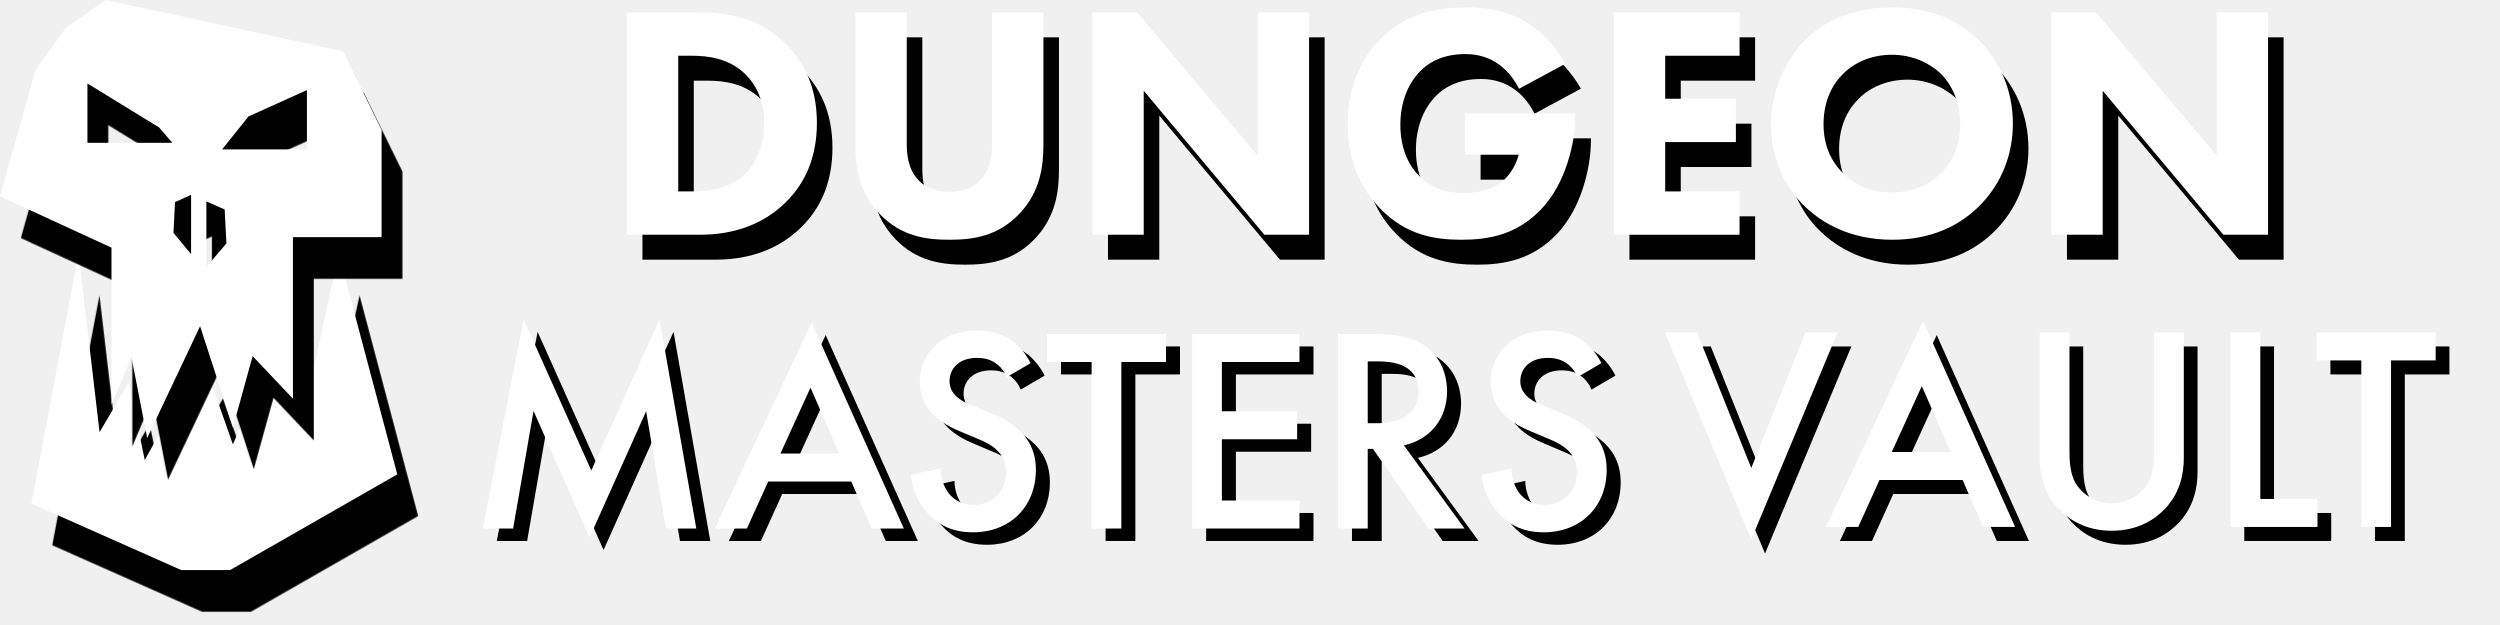
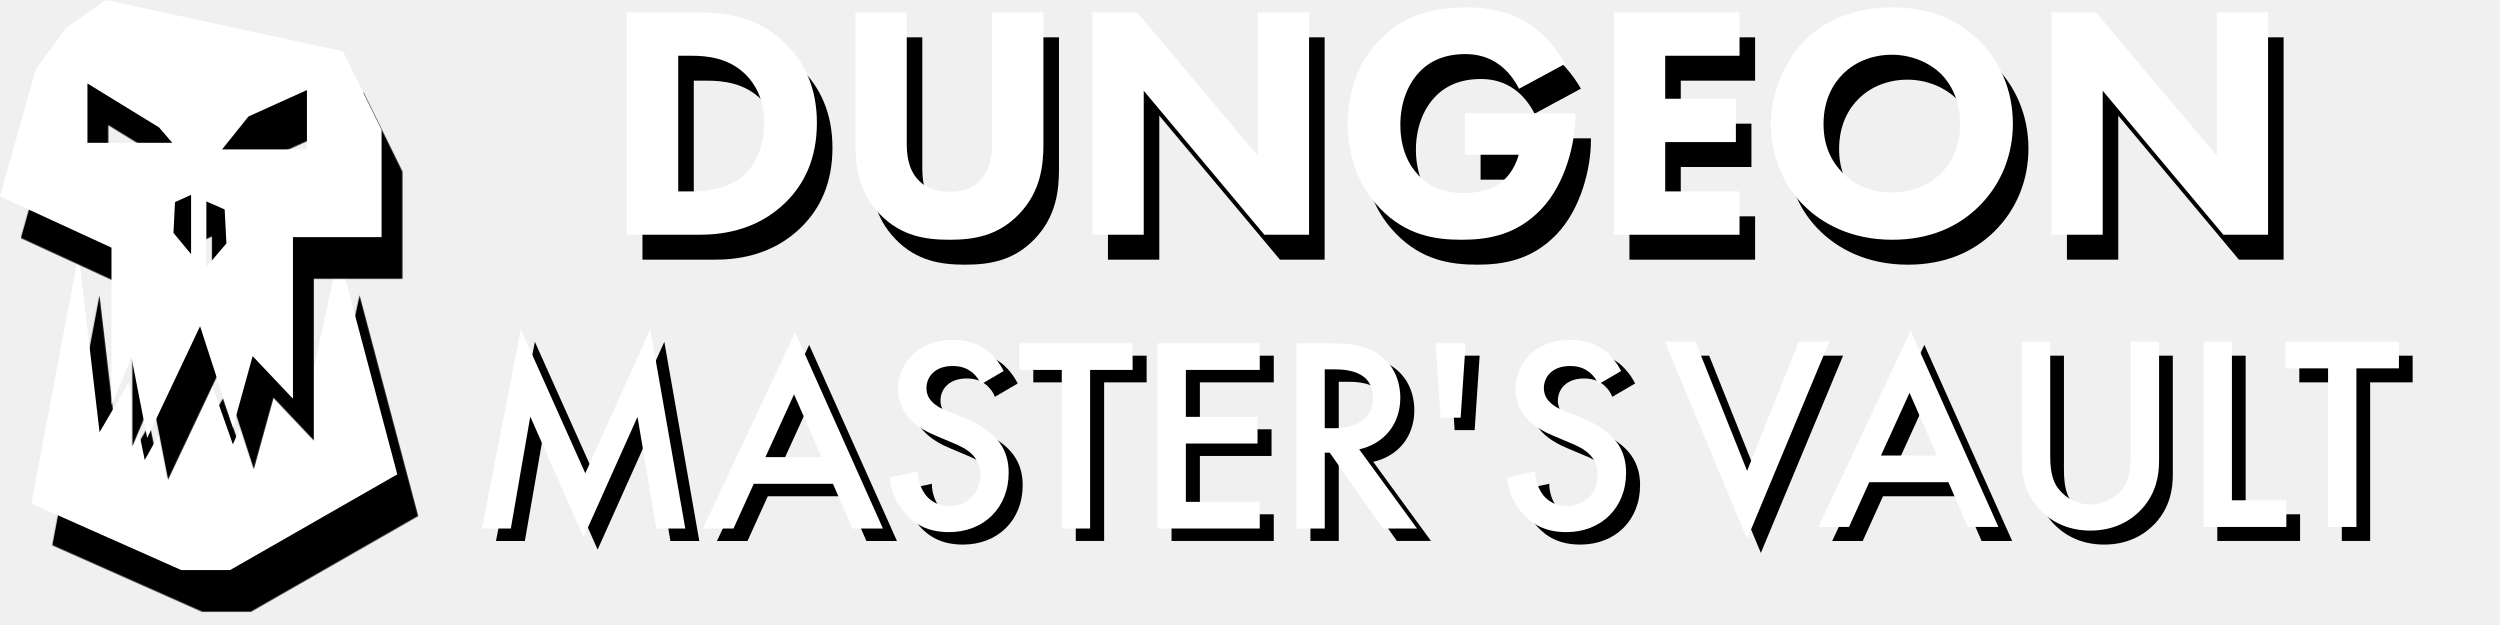
<svg xmlns="http://www.w3.org/2000/svg" xmlns:xlink="http://www.w3.org/1999/xlink" width="120px" height="30px" viewBox="0 0 120 30" version="1.1" id="svg5289">
  <defs id="defs5243">
    <path d="M27.37,14.023 C27.37,19.255 27.73,23.604 30.322,23.604 C32.914,23.604 33.275,19.255 33.275,14.023 C33.275,8.791 32.914,4.442 30.322,4.442 C27.73,4.442 27.37,8.791 27.37,14.023 M36.753,14.023 C36.753,18.47 36.687,26.678 30.322,26.678 C23.957,26.678 23.892,18.47 23.892,14.023 C23.892,9.575 23.957,1.368 30.322,1.368 C36.687,1.368 36.753,9.575 36.753,14.023" id="path-1" />
    <filter x="-50%" y="-50%" width="200%" height="200%" filterUnits="objectBoundingBox" id="filter-2">
      <feOffset dx="1" dy="2" in="SourceAlpha" result="shadowOffsetOuter1" id="feOffset5196" />
      <feColorMatrix values="0 0 0 0 0   0 0 0 0 0   0 0 0 0 0  0 0 0 1 0" type="matrix" in="shadowOffsetOuter1" id="feColorMatrix5198" />
    </filter>
    <path d="M50.007,8.725 C50.007,6.371 49.712,4.409 47.219,4.475 L46.694,4.475 L46.694,12.617 C49.154,12.78 50.007,11.211 50.007,8.725 L50.007,8.725 Z M43.413,1.694 L47.35,1.694 C49.745,1.694 53.485,1.826 53.485,8.006 C53.485,10.328 52.796,13.859 50.073,14.35 L54.633,26.351 L51.221,26.351 L46.76,14.284 L46.694,14.284 L46.694,26.351 L43.413,26.351 L43.413,1.694 Z" id="path-3" />
    <filter x="-50%" y="-50%" width="200%" height="200%" filterUnits="objectBoundingBox" id="filter-4">
      <feOffset dx="1" dy="2" in="SourceAlpha" result="shadowOffsetOuter1" id="feOffset5202" />
      <feColorMatrix values="0 0 0 0 0   0 0 0 0 0   0 0 0 0 0  0 0 0 1 0" type="matrix" in="shadowOffsetOuter1" id="feColorMatrix5204" />
    </filter>
    <path d="M69.923,5.063 C69.267,4.736 68.578,4.442 67.823,4.442 C63.23,4.442 63.197,11.112 63.197,14.186 C63.197,17.456 63.46,23.604 67.955,23.604 C68.676,23.604 69.299,23.441 69.923,23.113 L69.923,25.991 C69.103,26.514 68.249,26.678 67.298,26.678 C60.606,26.678 59.72,19.582 59.72,14.415 C59.72,9.477 60.343,1.368 67.069,1.368 C68.184,1.368 68.971,1.531 69.923,2.087 L69.923,5.063 Z" id="path-5" />
    <filter x="-50%" y="-50%" width="200%" height="200%" filterUnits="objectBoundingBox" id="filter-6">
      <feOffset dx="1" dy="2" in="SourceAlpha" result="shadowOffsetOuter1" id="feOffset5208" />
      <feColorMatrix values="0 0 0 0 0   0 0 0 0 0   0 0 0 0 0  0 0 0 1 0" type="matrix" in="shadowOffsetOuter1" id="feColorMatrix5210" />
    </filter>
    <path d="M2.429,11.107 L3.326,11.107 C6.583,11.107 6.982,9.915 7.082,6.701 C7.082,3.256 6.151,2.329 2.894,2.329 L2.429,2.329 L2.429,11.107 Z M0.102,25.187 L0.102,0.208 L2.694,0.208 C6.284,0.208 9.475,0.539 9.475,6.701 C9.475,11.538 7.78,13.228 3.027,13.228 L2.429,13.228 L2.429,25.187 L0.102,25.187 Z" id="path-7" />
    <filter x="-50%" y="-50%" width="200%" height="200%" filterUnits="objectBoundingBox" id="filter-8">
      <feOffset dx="1" dy="2" in="SourceAlpha" result="shadowOffsetOuter1" id="feOffset5214" />
      <feColorMatrix values="0 0 0 0 0   0 0 0 0 0   0 0 0 0 0  0 0 0 1 0" type="matrix" in="shadowOffsetOuter1" id="feColorMatrix5216" />
    </filter>
    <path d="M25.73,17.269 C25.73,21.874 25.364,25.518 20.478,25.518 C15.459,25.518 15.227,21.741 15.227,17.269 L15.227,0.208 L17.553,0.208 L17.553,17.137 C17.553,21.278 17.786,23.265 20.478,23.265 C23.137,23.265 23.403,21.278 23.403,17.137 L23.403,0.208 L25.73,0.208 L25.73,17.269 Z" id="path-9" />
    <filter x="-50%" y="-50%" width="200%" height="200%" filterUnits="objectBoundingBox" id="filter-10">
      <feOffset dx="1" dy="2" in="SourceAlpha" result="shadowOffsetOuter1" id="feOffset5220" />
      <feColorMatrix values="0 0 0 0 0   0 0 0 0 0   0 0 0 0 0  0 0 0 1 0" type="matrix" in="shadowOffsetOuter1" id="feColorMatrix5222" />
    </filter>
    <path d="M35.27,13.228 L35.27,23.199 L35.902,23.199 C39.391,23.199 40.422,22.073 40.422,18.495 C40.422,14.288 38.926,13.228 35.968,13.228 L35.27,13.228 Z M35.27,2.196 L35.27,11.24 L35.902,11.24 C37.795,11.24 39.823,11.571 39.823,6.569 C39.823,2.626 38.892,2.196 35.902,2.196 L35.27,2.196 Z M36.2,0.208 C39.491,0.208 42.217,0.606 42.217,6.403 C42.217,8.855 41.784,10.942 39.292,12.267 C42.283,13.228 42.815,15.546 42.815,18.329 C42.815,23.531 41.02,25.187 35.968,25.187 L32.943,25.187 L32.943,0.208 L36.2,0.208 Z" id="path-11" />
    <filter x="-50%" y="-50%" width="200%" height="200%" filterUnits="objectBoundingBox" id="filter-12">
      <feOffset dx="1" dy="2" in="SourceAlpha" result="shadowOffsetOuter1" id="feOffset5226" />
      <feColorMatrix values="0 0 0 0 0   0 0 0 0 0   0 0 0 0 0  0 0 0 1 0" type="matrix" in="shadowOffsetOuter1" id="feColorMatrix5228" />
    </filter>
    <polygon id="path-13" points="3.773 12.179 1.509 24.171 8.7 27.363 11.044 27.363 19.07 22.769 16.258 12.179 14.565 19.949 12.528 18.237 11.179 21.33 9.698 17.127 6.948 22.081 6.181 18.358 4.779 20.745" />
    <filter x="-50%" y="-50%" width="200%" height="200%" filterUnits="objectBoundingBox" id="filter-14">
      <feOffset dx="1" dy="2" in="SourceAlpha" result="shadowOffsetOuter1" id="feOffset5232" />
      <feColorMatrix values="0 0 0 0 0   0 0 0 0 0   0 0 0 0 0  0 0 0 1 0" type="matrix" in="shadowOffsetOuter1" id="feColorMatrix5234" />
    </filter>
    <path d="M14.733,7.171 L10.66,7.171 L11.929,5.589 L14.733,4.323 L14.733,7.171 Z M9.906,12.812 L9.906,9.668 L10.784,10.054 L10.868,11.684 L9.906,12.812 Z M9.172,12.199 L8.326,11.178 L8.4,9.701 L9.172,9.352 L9.172,12.199 Z M4.197,6.854 L4.197,4.007 L7.635,6.116 L8.27,6.854 L4.197,6.854 Z M16.463,2.465 L5.076,0 L3.172,1.331 L1.715,3.335 L5.36536537e-05,9.425 L5.351,11.887 L5.351,19.429 L6.311,17.152 L7.065,21.024 L9.604,15.659 L11.181,20.517 L12.127,17.094 L14.062,19.139 L14.062,11.382 L18.316,11.382 L18.316,6.235 L16.463,2.465 Z" id="path-15" />
    <filter x="-50%" y="-50%" width="200%" height="200%" filterUnits="objectBoundingBox" id="filter-16">
      <feOffset dx="1" dy="2" in="SourceAlpha" result="shadowOffsetOuter1" id="feOffset5238" />
      <feColorMatrix values="0 0 0 0 0   0 0 0 0 0   0 0 0 0 0  0 0 0 1 0" type="matrix" in="shadowOffsetOuter1" id="feColorMatrix5240" />
    </filter>
  </defs>
  <g id="layer10" style="display:none">
    <rect style="display:inline;fill:#666666;fill-opacity:0.882;stroke-width:0.886" id="rect5486" width="120.258" height="30.326" x="1.335858e-08" y="-0.027" />
  </g>
  <g id="layer8" style="display:none">
    <g id="g5417">
      <g id="Fill-1" style="fill:none;fill-rule:evenodd;stroke:none;stroke-width:1">
        <use xlink:href="#path-1" id="use5245" style="fill:#000000;fill-opacity:1;filter:url(#filter-2)" x="0" y="0" width="100%" height="100%" />
        <use xlink:href="#path-1" id="use5247" style="fill:#ffffff;fill-rule:evenodd" x="0" y="0" width="100%" height="100%" />
      </g>
      <g id="Fill-3" style="fill:none;fill-rule:evenodd;stroke:none;stroke-width:1">
        <use xlink:href="#path-3" id="use5250" style="fill:#000000;fill-opacity:1;filter:url(#filter-4)" x="0" y="0" width="100%" height="100%" />
        <use xlink:href="#path-3" id="use5252" style="fill:#ffffff;fill-rule:evenodd" x="0" y="0" width="100%" height="100%" />
      </g>
      <g id="Fill-5" style="fill:none;fill-rule:evenodd;stroke:none;stroke-width:1">
        <use xlink:href="#path-5" id="use5255" style="fill:#000000;fill-opacity:1;filter:url(#filter-6)" x="0" y="0" width="100%" height="100%" />
        <use xlink:href="#path-5" id="use5257" style="fill:#ffffff;fill-rule:evenodd" x="0" y="0" width="100%" height="100%" />
      </g>
      <g transform="translate(76.18819,1.159128)" id="Fill-7" style="fill:none;fill-rule:evenodd;stroke:none;stroke-width:1">
        <use height="100%" width="100%" y="0" x="0" style="fill:#000000;fill-opacity:1;filter:url(#filter-8)" id="use5260" xlink:href="#path-7" />
        <use height="100%" width="100%" y="0" x="0" style="fill:#ffffff;fill-rule:evenodd" id="use5262" xlink:href="#path-7" />
      </g>
      <g transform="translate(76.18819,1.159128)" id="Fill-9" style="fill:none;fill-rule:evenodd;stroke:none;stroke-width:1">
        <use height="100%" width="100%" y="0" x="0" style="fill:#000000;fill-opacity:1;filter:url(#filter-10)" id="use5265" xlink:href="#path-9" />
        <use height="100%" width="100%" y="0" x="0" style="fill:#ffffff;fill-rule:evenodd" id="use5267" xlink:href="#path-9" />
      </g>
      <g transform="translate(76.18819,1.159128)" id="Fill-11" style="fill:none;fill-rule:evenodd;stroke:none;stroke-width:1">
        <use height="100%" width="100%" y="0" x="0" style="fill:#000000;fill-opacity:1;filter:url(#filter-12)" id="use5270" xlink:href="#path-11" />
        <use height="100%" width="100%" y="0" x="0" style="fill:#ffffff;fill-rule:evenodd" id="use5272" xlink:href="#path-11" />
      </g>
    </g>
  </g>
  <g id="layer11" style="display:inline">
    <g aria-label="VAULT" style="font-style:normal;font-variant:normal;font-weight:normal;font-stretch:normal;font-size:21.333px;line-height:1.25;font-family:'Futura PT';-inkscape-font-specification:'Futura PT';letter-spacing:0px;word-spacing:0px;display:inline;fill:#000000;fill-opacity:1;stroke:none" id="text5496">
-       <path d="m 80.577,16.629 4.144,9.94 4.144,-9.94 h -1.54 l -2.604,6.51 -2.604,-6.51 z" style="font-size:14px;fill:#000000" id="path6108" />
-       <path d="m 95.847,25.967 h 1.54 l -4.424,-9.884 -4.648,9.884 h 1.54 l 1.022,-2.254 h 3.99 z m -4.382,-3.598 1.442,-3.164 1.386,3.164 z" style="font-size:14px;fill:#000000" id="path6110" />
-       <path d="m 98.566,16.629 v 6.006 c 0,0.742 0.154,1.638 0.868,2.422 0.49,0.532 1.316,1.092 2.59,1.092 1.274,0 2.1,-0.56 2.59,-1.092 0.714,-0.784 0.868,-1.68 0.868,-2.422 v -6.006 h -1.428 v 5.628 c 0,0.504 -0.014,1.12 -0.294,1.61 -0.28,0.476 -0.91,0.966 -1.736,0.966 -0.826,0 -1.456,-0.49 -1.736,-0.966 -0.28,-0.49 -0.294,-1.106 -0.294,-1.61 v -5.628 z" style="font-size:14px;fill:#000000" id="path6112" />
-       <path d="m 107.726,16.629 v 9.338 h 4.172 v -1.344 h -2.744 v -7.994 z" style="font-size:14px;fill:#000000" id="path6114" />
-       <path d="m 117.572,17.973 v -1.344 h -5.712 v 1.344 h 2.142 v 7.994 h 1.428 v -7.994 z" style="font-size:14px;fill:#000000" id="path6116" />
+       <path d="m 80.574,17.073 3.947,9.467 3.947,-9.467 h -1.467 l -2.48,6.2 -2.48,-6.2 z" style="font-size:13.333px;fill:#000000" id="path168" />
+       <path d="m 95.117,25.967 h 1.467 L 92.37,16.553 87.944,25.967 h 1.467 l 0.973,-2.147 h 3.8 z m -4.173,-3.427 1.373,-3.013 1.32,3.013 z" style="font-size:13.333px;fill:#000000" id="path170" />
+       <path d="m 97.707,17.073 v 5.72 c 0,0.707 0.147,1.56 0.827,2.307 0.467,0.507 1.253,1.04 2.467,1.04 1.213,0 2,-0.533 2.467,-1.04 0.68,-0.747 0.827,-1.6 0.827,-2.307 v -5.72 h -1.36 v 5.36 c 0,0.48 -0.013,1.067 -0.28,1.533 -0.267,0.453 -0.867,0.92 -1.653,0.92 -0.787,0 -1.387,-0.467 -1.653,-0.92 -0.267,-0.467 -0.28,-1.053 -0.28,-1.533 v -5.36 z" style="font-size:13.333px;fill:#000000" id="path172" />
+       <path d="m 106.431,17.073 v 8.893 h 3.973 v -1.28 h -2.613 V 17.073 Z" style="font-size:13.333px;fill:#000000" id="path174" />
+       <path d="m 115.807,18.353 v -1.28 h -5.44 v 1.28 h 2.04 v 7.613 h 1.36 V 18.353 Z" style="font-size:13.333px;fill:#000000" id="path176" />
    </g>
-     <g aria-label="MASTERS" style="font-style:normal;font-variant:normal;font-weight:normal;font-stretch:normal;font-size:21.333px;line-height:1.25;font-family:'Futura PT';-inkscape-font-specification:'Futura PT';letter-spacing:0px;word-spacing:0px;display:inline;fill:#000000;fill-opacity:1;stroke:none" id="text5492">
-       <path d="m 25.302,25.967 0.98,-5.642 2.688,6.076 2.716,-6.062 0.952,5.628 h 1.456 l -1.764,-10.038 -3.276,7.252 -3.248,-7.252 -1.96,10.038 z" style="font-size:14px;fill:#000000" id="path6093" />
-       <path d="m 42.516,25.967 h 1.54 l -4.424,-9.884 -4.648,9.884 h 1.54 l 1.022,-2.254 h 3.99 z m -4.382,-3.598 1.442,-3.164 1.386,3.164 z" style="font-size:14px;fill:#000000" id="path6095" />
-       <path d="m 50.142,18.029 c -0.196,-0.392 -0.462,-0.714 -0.714,-0.938 -0.294,-0.252 -0.868,-0.63 -1.876,-0.63 -1.75,0 -2.73,1.204 -2.73,2.464 0,1.4 1.134,2.044 1.904,2.366 l 0.896,0.378 c 0.616,0.252 1.344,0.644 1.344,1.596 0,0.938 -0.672,1.568 -1.54,1.568 -0.56,0 -0.952,-0.224 -1.218,-0.56 -0.224,-0.294 -0.392,-0.728 -0.392,-1.19 l -1.414,0.308 c 0.056,0.644 0.28,1.26 0.784,1.82 0.476,0.532 1.12,0.938 2.198,0.938 1.75,0 3.01,-1.218 3.01,-2.996 0,-1.064 -0.476,-2.044 -2.198,-2.744 l -0.938,-0.378 c -0.91,-0.364 -1.008,-0.854 -1.008,-1.134 0,-0.602 0.448,-1.12 1.316,-1.12 0.406,0 0.714,0.098 1.008,0.336 0.21,0.182 0.336,0.378 0.42,0.588 z" style="font-size:14px;fill:#000000" id="path6097" />
-       <path d="m 56.639,17.973 v -1.344 h -5.712 v 1.344 h 2.142 v 7.994 h 1.428 v -7.994 z" style="font-size:14px;fill:#000000" id="path6099" />
-       <path d="m 63.047,16.629 h -5.152 v 9.338 h 5.152 v -1.344 h -3.724 v -2.94 h 3.612 v -1.344 h -3.612 v -2.366 h 3.724 z" style="font-size:14px;fill:#000000" id="path6101" />
-       <path d="m 64.895,16.629 v 9.338 h 1.428 v -3.822 h 0.252 l 2.674,3.822 h 1.722 l -2.912,-3.99 c 1.246,-0.28 2.072,-1.26 2.072,-2.604 0,-0.406 -0.084,-1.512 -1.106,-2.198 -0.602,-0.406 -1.33,-0.546 -2.464,-0.546 z m 1.428,1.316 h 0.49 c 0.7,0 1.946,0.126 1.946,1.442 0,1.484 -1.596,1.526 -1.988,1.526 h -0.448 z" style="font-size:14px;fill:#000000" id="path6103" />
-       <path d="m 77.54,18.029 c -0.196,-0.392 -0.462,-0.714 -0.714,-0.938 -0.294,-0.252 -0.868,-0.63 -1.876,-0.63 -1.75,0 -2.73,1.204 -2.73,2.464 0,1.4 1.134,2.044 1.904,2.366 l 0.896,0.378 c 0.616,0.252 1.344,0.644 1.344,1.596 0,0.938 -0.672,1.568 -1.54,1.568 -0.56,0 -0.952,-0.224 -1.218,-0.56 -0.224,-0.294 -0.392,-0.728 -0.392,-1.19 l -1.414,0.308 c 0.056,0.644 0.28,1.26 0.784,1.82 0.476,0.532 1.12,0.938 2.198,0.938 1.75,0 3.01,-1.218 3.01,-2.996 0,-1.064 -0.476,-2.044 -2.198,-2.744 l -0.938,-0.378 c -0.91,-0.364 -1.008,-0.854 -1.008,-1.134 0,-0.602 0.448,-1.12 1.316,-1.12 0.406,0 0.714,0.098 1.008,0.336 0.21,0.182 0.336,0.378 0.42,0.588 z" style="font-size:14px;fill:#000000" id="path6105" />
+     <g aria-label="MASTER'S" style="font-style:normal;font-variant:normal;font-weight:normal;font-stretch:normal;font-size:21.333px;line-height:1.25;font-family:'Futura PT';-inkscape-font-specification:'Futura PT';letter-spacing:0px;word-spacing:0px;display:inline;fill:#000000;fill-opacity:1;stroke:none" id="text5492">
+       <path d="m 25.193,25.967 0.933,-5.373 2.56,5.787 2.587,-5.773 0.907,5.36 h 1.387 l -1.68,-9.56 -3.12,6.907 -3.093,-6.907 -1.867,9.56 z" style="font-size:13.333px;fill:#000000" id="path151" />
+       <path d="m 41.587,25.967 h 1.467 l -4.213,-9.413 -4.427,9.413 h 1.467 l 0.973,-2.147 h 3.8 z m -4.173,-3.427 1.373,-3.013 1.32,3.013 z" style="font-size:13.333px;fill:#000000" id="path153" />
+       <path d="m 48.85,18.407 c -0.187,-0.373 -0.44,-0.68 -0.68,-0.893 -0.28,-0.24 -0.827,-0.6 -1.787,-0.6 -1.667,0 -2.6,1.147 -2.6,2.347 0,1.333 1.08,1.947 1.813,2.253 l 0.853,0.36 c 0.587,0.24 1.28,0.613 1.28,1.52 0,0.893 -0.64,1.493 -1.467,1.493 -0.533,0 -0.907,-0.213 -1.16,-0.533 -0.213,-0.28 -0.373,-0.693 -0.373,-1.133 l -1.347,0.293 c 0.053,0.613 0.267,1.2 0.747,1.733 0.453,0.507 1.067,0.893 2.093,0.893 1.667,0 2.867,-1.16 2.867,-2.853 0,-1.013 -0.453,-1.947 -2.093,-2.613 l -0.893,-0.36 c -0.867,-0.347 -0.96,-0.813 -0.96,-1.08 0,-0.573 0.427,-1.067 1.253,-1.067 0.387,0 0.68,0.093 0.96,0.32 0.2,0.173 0.32,0.36 0.4,0.56 z" style="font-size:13.333px;fill:#000000" id="path155" />
+       <path d="m 55.038,18.353 v -1.28 h -5.44 v 1.28 h 2.04 v 7.613 h 1.36 v -7.613 z" style="font-size:13.333px;fill:#000000" id="path157" />
+       <path d="m 61.141,17.073 h -4.907 v 8.893 h 4.907 v -1.28 h -3.547 v -2.8 h 3.44 v -1.28 h -3.44 v -2.253 h 3.547 z" style="font-size:13.333px;fill:#000000" id="path159" />
+       <path d="m 62.901,17.073 v 8.893 h 1.36 v -3.64 h 0.24 l 2.547,3.64 h 1.64 l -2.773,-3.8 c 1.187,-0.267 1.973,-1.2 1.973,-2.48 0,-0.387 -0.08,-1.44 -1.053,-2.093 -0.573,-0.387 -1.267,-0.52 -2.347,-0.52 z m 1.36,1.253 h 0.467 c 0.667,0 1.853,0.12 1.853,1.373 0,1.413 -1.52,1.453 -1.893,1.453 h -0.427 z" style="font-size:13.333px;fill:#000000" id="path161" />
+       <path d="m 71.023,17.073 h -1.44 l 0.24,3.573 h 0.96 z" style="font-size:13.333px;fill:#000000" id="path163" />
+       <path d="m 78.485,18.407 c -0.187,-0.373 -0.44,-0.68 -0.68,-0.893 -0.28,-0.24 -0.827,-0.6 -1.787,-0.6 -1.667,0 -2.6,1.147 -2.6,2.347 0,1.333 1.08,1.947 1.813,2.253 l 0.853,0.36 c 0.587,0.24 1.28,0.613 1.28,1.52 0,0.893 -0.64,1.493 -1.467,1.493 -0.533,0 -0.907,-0.213 -1.16,-0.533 -0.213,-0.28 -0.373,-0.693 -0.373,-1.133 l -1.347,0.293 c 0.053,0.613 0.267,1.2 0.747,1.733 0.453,0.507 1.067,0.893 2.093,0.893 1.667,0 2.867,-1.16 2.867,-2.853 0,-1.013 -0.453,-1.947 -2.093,-2.613 l -0.893,-0.36 c -0.867,-0.347 -0.96,-0.813 -0.96,-1.08 0,-0.573 0.427,-1.067 1.253,-1.067 0.387,0 0.68,0.093 0.96,0.32 0.2,0.173 0.32,0.36 0.4,0.56 z" style="font-size:13.333px;fill:#000000" id="path165" />
    </g>
    <g id="g5558">
      <g aria-label="DUNGEON" style="font-style:normal;font-variant:normal;font-weight:normal;font-stretch:normal;font-size:21.333px;line-height:1.25;font-family:'Futura PT';-inkscape-font-specification:'Futura PT';letter-spacing:0px;word-spacing:0px;display:inline;fill:#000000;fill-opacity:1;stroke:none" id="text5448">
-         <path d="M 30.838,1.792 V 12.464 h 3.456 c 0.896,0 2.736,-0.112 4.208,-1.6 0.88,-0.88 1.456,-2.096 1.456,-3.776 0,-1.664 -0.592,-2.912 -1.536,-3.824 -1.312,-1.264 -2.8,-1.472 -4.208,-1.472 z m 2.464,2.08 h 0.656 c 0.752,0 1.792,0.112 2.592,0.912 0.416,0.416 0.88,1.152 0.88,2.304 0,1.184 -0.464,2.096 -1.04,2.576 -0.8,0.672 -1.92,0.72 -2.432,0.72 h -0.656 z" style="font-style:normal;font-variant:normal;font-weight:600;font-stretch:normal;font-size:16px;line-height:0;font-family:'Futura PT';-inkscape-font-specification:'Futura PT Semi-Bold';fill:#000000" id="path6063" />
-         <path d="m 50.831,1.792 h -2.464 v 6.256 c 0,0.464 -0.032,1.248 -0.56,1.792 -0.432,0.464 -1.024,0.56 -1.488,0.56 -0.464,0 -1.056,-0.096 -1.488,-0.56 -0.528,-0.544 -0.56,-1.328 -0.56,-1.792 v -6.256 h -2.464 v 6.32 c 0,1.024 0.128,2.288 1.184,3.376 1.024,1.056 2.208,1.216 3.328,1.216 1.12,0 2.304,-0.16 3.328,-1.216 1.056,-1.088 1.184,-2.352 1.184,-3.376 z" style="font-style:normal;font-variant:normal;font-weight:600;font-stretch:normal;font-size:16px;line-height:0;font-family:'Futura PT';-inkscape-font-specification:'Futura PT Semi-Bold';fill:#000000" id="path6065" />
-         <path d="M 55.646,12.464 V 5.552 l 5.792,6.912 h 2.144 V 1.792 h -2.464 v 6.88 l -5.792,-6.88 h -2.144 V 12.464 Z" style="font-style:normal;font-variant:normal;font-weight:600;font-stretch:normal;font-size:16px;line-height:0;font-family:'Futura PT';-inkscape-font-specification:'Futura PT Semi-Bold';fill:#000000" id="path6067" />
-         <path d="m 71.068,8.624 h 2.576 c -0.208,0.784 -0.688,1.2 -0.768,1.264 -0.24,0.208 -0.8,0.576 -1.856,0.576 -0.816,0 -1.536,-0.192 -2.16,-0.832 -0.448,-0.448 -0.896,-1.232 -0.896,-2.448 0,-0.992 0.32,-1.904 0.912,-2.528 0.512,-0.544 1.232,-0.864 2.208,-0.864 0.608,0 1.152,0.16 1.632,0.512 0.416,0.304 0.736,0.736 0.944,1.152 l 2.224,-1.2 c -0.384,-0.672 -1.008,-1.424 -1.728,-1.904 -0.992,-0.656 -2.112,-0.8 -2.992,-0.8 -1.264,0 -2.88,0.192 -4.192,1.552 -0.896,0.912 -1.536,2.304 -1.536,4.048 0,2.128 0.944,3.424 1.568,4.064 1.248,1.28 2.624,1.488 3.904,1.488 1.264,0 2.624,-0.224 3.808,-1.456 1.184,-1.232 1.648,-3.2 1.648,-4.496 v -0.112 h -5.296 z" style="font-style:normal;font-variant:normal;font-weight:600;font-stretch:normal;font-size:16px;line-height:0;font-family:'Futura PT';-inkscape-font-specification:'Futura PT Semi-Bold';fill:#000000" id="path6069" />
-         <path d="m 84.245,1.792 h -6.032 V 12.464 h 6.032 v -2.08 h -3.568 V 8.016 h 3.392 v -2.08 h -3.392 v -2.064 h 3.568 z" style="font-style:normal;font-variant:normal;font-weight:600;font-stretch:normal;font-size:16px;line-height:0;font-family:'Futura PT';-inkscape-font-specification:'Futura PT Semi-Bold';fill:#000000" id="path6071" />
-         <path d="m 91.573,1.552 c -2.128,0 -3.456,0.848 -4.176,1.568 -0.96,0.96 -1.648,2.512 -1.648,4.048 0,1.568 0.64,3.008 1.664,3.968 0.8,0.768 2.16,1.568 4.16,1.568 1.792,0 3.136,-0.608 4.128,-1.568 1.152,-1.12 1.664,-2.576 1.664,-4 0,-1.648 -0.656,-3.056 -1.664,-4.032 -1.072,-1.04 -2.464,-1.552 -4.128,-1.552 z m -0.016,2.272 c 0.976,0 1.824,0.4 2.352,0.912 0.48,0.48 0.928,1.296 0.928,2.4 0,1.232 -0.512,1.984 -0.928,2.384 -0.512,0.512 -1.28,0.912 -2.368,0.912 -0.832,0 -1.6,-0.224 -2.288,-0.88 -0.656,-0.64 -0.976,-1.424 -0.976,-2.4 0,-1.184 0.48,-1.968 0.944,-2.416 0.576,-0.576 1.408,-0.912 2.336,-0.912 z" style="font-style:normal;font-variant:normal;font-weight:600;font-stretch:normal;font-size:16px;line-height:0;font-family:'Futura PT';-inkscape-font-specification:'Futura PT Semi-Bold';fill:#000000" id="path6073" />
-         <path d="M 101.677,12.464 V 5.552 l 5.792,6.912 h 2.144 V 1.792 h -2.464 v 6.88 l -5.792,-6.88 H 99.213 V 12.464 Z" style="font-style:normal;font-variant:normal;font-weight:600;font-stretch:normal;font-size:16px;line-height:0;font-family:'Futura PT';-inkscape-font-specification:'Futura PT Semi-Bold';fill:#000000" id="path6075" />
+         <path d="M 30.838,1.792 V 12.464 h 3.456 c 0.896,0 2.736,-0.112 4.208,-1.6 0.88,-0.88 1.456,-2.096 1.456,-3.776 0,-1.664 -0.592,-2.912 -1.536,-3.824 -1.312,-1.264 -2.8,-1.472 -4.208,-1.472 z m 2.464,2.08 h 0.656 c 0.752,0 1.792,0.112 2.592,0.912 0.416,0.416 0.88,1.152 0.88,2.304 0,1.184 -0.464,2.096 -1.04,2.576 -0.8,0.672 -1.92,0.72 -2.432,0.72 h -0.656 z" style="font-style:normal;font-variant:normal;font-weight:600;font-stretch:normal;font-size:16px;line-height:0;font-family:'Futura PT';-inkscape-font-specification:'Futura PT Semi-Bold';fill:#000000" id="path121" />
+         <path d="m 50.831,1.792 h -2.464 v 6.256 c 0,0.464 -0.032,1.248 -0.56,1.792 -0.432,0.464 -1.024,0.56 -1.488,0.56 -0.464,0 -1.056,-0.096 -1.488,-0.56 -0.528,-0.544 -0.56,-1.328 -0.56,-1.792 v -6.256 h -2.464 v 6.32 c 0,1.024 0.128,2.288 1.184,3.376 1.024,1.056 2.208,1.216 3.328,1.216 1.12,0 2.304,-0.16 3.328,-1.216 1.056,-1.088 1.184,-2.352 1.184,-3.376 z" style="font-style:normal;font-variant:normal;font-weight:600;font-stretch:normal;font-size:16px;line-height:0;font-family:'Futura PT';-inkscape-font-specification:'Futura PT Semi-Bold';fill:#000000" id="path123" />
+         <path d="M 55.646,12.464 V 5.552 l 5.792,6.912 h 2.144 V 1.792 h -2.464 v 6.88 l -5.792,-6.88 h -2.144 V 12.464 Z" style="font-style:normal;font-variant:normal;font-weight:600;font-stretch:normal;font-size:16px;line-height:0;font-family:'Futura PT';-inkscape-font-specification:'Futura PT Semi-Bold';fill:#000000" id="path125" />
+         <path d="m 71.068,8.624 h 2.576 c -0.208,0.784 -0.688,1.2 -0.768,1.264 -0.24,0.208 -0.8,0.576 -1.856,0.576 -0.816,0 -1.536,-0.192 -2.16,-0.832 -0.448,-0.448 -0.896,-1.232 -0.896,-2.448 0,-0.992 0.32,-1.904 0.912,-2.528 0.512,-0.544 1.232,-0.864 2.208,-0.864 0.608,0 1.152,0.16 1.632,0.512 0.416,0.304 0.736,0.736 0.944,1.152 l 2.224,-1.2 c -0.384,-0.672 -1.008,-1.424 -1.728,-1.904 -0.992,-0.656 -2.112,-0.8 -2.992,-0.8 -1.264,0 -2.88,0.192 -4.192,1.552 -0.896,0.912 -1.536,2.304 -1.536,4.048 0,2.128 0.944,3.424 1.568,4.064 1.248,1.28 2.624,1.488 3.904,1.488 1.264,0 2.624,-0.224 3.808,-1.456 1.184,-1.232 1.648,-3.2 1.648,-4.496 v -0.112 h -5.296 z" style="font-style:normal;font-variant:normal;font-weight:600;font-stretch:normal;font-size:16px;line-height:0;font-family:'Futura PT';-inkscape-font-specification:'Futura PT Semi-Bold';fill:#000000" id="path127" />
+         <path d="m 84.245,1.792 h -6.032 V 12.464 h 6.032 v -2.08 h -3.568 V 8.016 h 3.392 v -2.08 h -3.392 v -2.064 h 3.568 z" style="font-style:normal;font-variant:normal;font-weight:600;font-stretch:normal;font-size:16px;line-height:0;font-family:'Futura PT';-inkscape-font-specification:'Futura PT Semi-Bold';fill:#000000" id="path129" />
+         <path d="m 91.573,1.552 c -2.128,0 -3.456,0.848 -4.176,1.568 -0.96,0.96 -1.648,2.512 -1.648,4.048 0,1.568 0.64,3.008 1.664,3.968 0.8,0.768 2.16,1.568 4.16,1.568 1.792,0 3.136,-0.608 4.128,-1.568 1.152,-1.12 1.664,-2.576 1.664,-4 0,-1.648 -0.656,-3.056 -1.664,-4.032 -1.072,-1.04 -2.464,-1.552 -4.128,-1.552 z m -0.016,2.272 c 0.976,0 1.824,0.4 2.352,0.912 0.48,0.48 0.928,1.296 0.928,2.4 0,1.232 -0.512,1.984 -0.928,2.384 -0.512,0.512 -1.28,0.912 -2.368,0.912 -0.832,0 -1.6,-0.224 -2.288,-0.88 -0.656,-0.64 -0.976,-1.424 -0.976,-2.4 0,-1.184 0.48,-1.968 0.944,-2.416 0.576,-0.576 1.408,-0.912 2.336,-0.912 z" style="font-style:normal;font-variant:normal;font-weight:600;font-stretch:normal;font-size:16px;line-height:0;font-family:'Futura PT';-inkscape-font-specification:'Futura PT Semi-Bold';fill:#000000" id="path131" />
+         <path d="M 101.677,12.464 V 5.552 l 5.792,6.912 h 2.144 V 1.792 h -2.464 v 6.88 l -5.792,-6.88 H 99.213 V 12.464 Z" style="font-style:normal;font-variant:normal;font-weight:600;font-stretch:normal;font-size:16px;line-height:0;font-family:'Futura PT';-inkscape-font-specification:'Futura PT Semi-Bold';fill:#000000" id="path133" />
      </g>
      <g aria-label="DUNGEON" style="font-style:normal;font-variant:normal;font-weight:normal;font-stretch:normal;font-size:21.333px;line-height:1.25;font-family:'Futura PT';-inkscape-font-specification:'Futura PT';letter-spacing:0px;word-spacing:0px;display:inline;fill:#ffffff;fill-opacity:1;stroke:none" id="text5548">
-         <path d="M 30.091,0.596 V 11.268 h 3.456 c 0.896,0 2.736,-0.112 4.208,-1.6 0.88,-0.88 1.456,-2.096 1.456,-3.776 0,-1.664 -0.592,-2.912 -1.536,-3.824 -1.312,-1.264 -2.8,-1.472 -4.208,-1.472 z m 2.464,2.08 h 0.656 c 0.752,0 1.792,0.112 2.592,0.912 0.416,0.416 0.88,1.152 0.88,2.304 0,1.184 -0.464,2.096 -1.04,2.576 -0.8,0.672 -1.92,0.72 -2.432,0.72 h -0.656 z" style="font-style:normal;font-variant:normal;font-weight:600;font-stretch:normal;font-size:16px;line-height:0;font-family:'Futura PT';-inkscape-font-specification:'Futura PT Semi-Bold';fill:#ffffff" id="path6078" />
-         <path d="m 50.084,0.596 h -2.464 V 6.852 c 0,0.464 -0.032,1.248 -0.56,1.792 -0.432,0.464 -1.024,0.56 -1.488,0.56 -0.464,0 -1.056,-0.096 -1.488,-0.56 -0.528,-0.544 -0.56,-1.328 -0.56,-1.792 V 0.596 h -2.464 V 6.916 c 0,1.024 0.128,2.288 1.184,3.376 1.024,1.056 2.208,1.216 3.328,1.216 1.12,0 2.304,-0.16 3.328,-1.216 1.056,-1.088 1.184,-2.352 1.184,-3.376 z" style="font-style:normal;font-variant:normal;font-weight:600;font-stretch:normal;font-size:16px;line-height:0;font-family:'Futura PT';-inkscape-font-specification:'Futura PT Semi-Bold';fill:#ffffff" id="path6080" />
-         <path d="M 54.899,11.268 V 4.356 l 5.792,6.912 h 2.144 V 0.596 h -2.464 V 7.476 l -5.792,-6.88 h -2.144 V 11.268 Z" style="font-style:normal;font-variant:normal;font-weight:600;font-stretch:normal;font-size:16px;line-height:0;font-family:'Futura PT';-inkscape-font-specification:'Futura PT Semi-Bold';fill:#ffffff" id="path6082" />
-         <path d="m 70.321,7.428 h 2.576 c -0.208,0.784 -0.688,1.2 -0.768,1.264 -0.24,0.208 -0.8,0.576 -1.856,0.576 -0.816,0 -1.536,-0.192 -2.16,-0.832 -0.448,-0.448 -0.896,-1.232 -0.896,-2.448 0,-0.992 0.32,-1.904 0.912,-2.528 0.512,-0.544 1.232,-0.864 2.208,-0.864 0.608,0 1.152,0.16 1.632,0.512 0.416,0.304 0.736,0.736 0.944,1.152 l 2.224,-1.2 c -0.384,-0.672 -1.008,-1.424 -1.728,-1.904 -0.992,-0.656 -2.112,-0.8 -2.992,-0.8 -1.264,0 -2.88,0.192 -4.192,1.552 -0.896,0.912 -1.536,2.304 -1.536,4.048 0,2.128 0.944,3.424 1.568,4.064 1.248,1.28 2.624,1.488 3.904,1.488 1.264,0 2.624,-0.224 3.808,-1.456 1.184,-1.232 1.648,-3.2 1.648,-4.496 v -0.112 h -5.296 z" style="font-style:normal;font-variant:normal;font-weight:600;font-stretch:normal;font-size:16px;line-height:0;font-family:'Futura PT';-inkscape-font-specification:'Futura PT Semi-Bold';fill:#ffffff" id="path6084" />
-         <path d="m 83.498,0.596 h -6.032 V 11.268 h 6.032 V 9.188 h -3.568 v -2.368 h 3.392 v -2.08 h -3.392 v -2.064 h 3.568 z" style="font-style:normal;font-variant:normal;font-weight:600;font-stretch:normal;font-size:16px;line-height:0;font-family:'Futura PT';-inkscape-font-specification:'Futura PT Semi-Bold';fill:#ffffff" id="path6086" />
-         <path d="m 90.826,0.356 c -2.128,0 -3.456,0.848 -4.176,1.568 -0.96,0.96 -1.648,2.512 -1.648,4.048 0,1.568 0.64,3.008 1.664,3.968 0.8,0.768 2.16,1.568 4.16,1.568 1.792,0 3.136,-0.608 4.128,-1.568 1.152,-1.12 1.664,-2.576 1.664,-4 0,-1.648 -0.656,-3.056 -1.664,-4.032 -1.072,-1.04 -2.464,-1.552 -4.128,-1.552 z m -0.016,2.272 c 0.976,0 1.824,0.4 2.352,0.912 0.48,0.48 0.928,1.296 0.928,2.4 0,1.232 -0.512,1.984 -0.928,2.384 -0.512,0.512 -1.28,0.912 -2.368,0.912 -0.832,0 -1.6,-0.224 -2.288,-0.88 -0.656,-0.64 -0.976,-1.424 -0.976,-2.4 0,-1.184 0.48,-1.968 0.944,-2.416 0.576,-0.576 1.408,-0.912 2.336,-0.912 z" style="font-style:normal;font-variant:normal;font-weight:600;font-stretch:normal;font-size:16px;line-height:0;font-family:'Futura PT';-inkscape-font-specification:'Futura PT Semi-Bold';fill:#ffffff" id="path6088" />
-         <path d="M 100.93,11.268 V 4.356 l 5.792,6.912 h 2.144 V 0.596 h -2.464 V 7.476 l -5.792,-6.88 H 98.466 V 11.268 Z" style="font-style:normal;font-variant:normal;font-weight:600;font-stretch:normal;font-size:16px;line-height:0;font-family:'Futura PT';-inkscape-font-specification:'Futura PT Semi-Bold';fill:#ffffff" id="path6090" />
+         <path d="M 30.091,0.596 V 11.268 h 3.456 c 0.896,0 2.736,-0.112 4.208,-1.6 0.88,-0.88 1.456,-2.096 1.456,-3.776 0,-1.664 -0.592,-2.912 -1.536,-3.824 -1.312,-1.264 -2.8,-1.472 -4.208,-1.472 z m 2.464,2.08 h 0.656 c 0.752,0 1.792,0.112 2.592,0.912 0.416,0.416 0.88,1.152 0.88,2.304 0,1.184 -0.464,2.096 -1.04,2.576 -0.8,0.672 -1.92,0.72 -2.432,0.72 h -0.656 z" style="font-style:normal;font-variant:normal;font-weight:600;font-stretch:normal;font-size:16px;line-height:0;font-family:'Futura PT';-inkscape-font-specification:'Futura PT Semi-Bold';fill:#ffffff" id="path136" />
+         <path d="m 50.084,0.596 h -2.464 V 6.852 c 0,0.464 -0.032,1.248 -0.56,1.792 -0.432,0.464 -1.024,0.56 -1.488,0.56 -0.464,0 -1.056,-0.096 -1.488,-0.56 -0.528,-0.544 -0.56,-1.328 -0.56,-1.792 V 0.596 h -2.464 V 6.916 c 0,1.024 0.128,2.288 1.184,3.376 1.024,1.056 2.208,1.216 3.328,1.216 1.12,0 2.304,-0.16 3.328,-1.216 1.056,-1.088 1.184,-2.352 1.184,-3.376 z" style="font-style:normal;font-variant:normal;font-weight:600;font-stretch:normal;font-size:16px;line-height:0;font-family:'Futura PT';-inkscape-font-specification:'Futura PT Semi-Bold';fill:#ffffff" id="path138" />
+         <path d="M 54.899,11.268 V 4.356 l 5.792,6.912 h 2.144 V 0.596 h -2.464 V 7.476 l -5.792,-6.88 h -2.144 V 11.268 Z" style="font-style:normal;font-variant:normal;font-weight:600;font-stretch:normal;font-size:16px;line-height:0;font-family:'Futura PT';-inkscape-font-specification:'Futura PT Semi-Bold';fill:#ffffff" id="path140" />
+         <path d="m 70.321,7.428 h 2.576 c -0.208,0.784 -0.688,1.2 -0.768,1.264 -0.24,0.208 -0.8,0.576 -1.856,0.576 -0.816,0 -1.536,-0.192 -2.16,-0.832 -0.448,-0.448 -0.896,-1.232 -0.896,-2.448 0,-0.992 0.32,-1.904 0.912,-2.528 0.512,-0.544 1.232,-0.864 2.208,-0.864 0.608,0 1.152,0.16 1.632,0.512 0.416,0.304 0.736,0.736 0.944,1.152 l 2.224,-1.2 c -0.384,-0.672 -1.008,-1.424 -1.728,-1.904 -0.992,-0.656 -2.112,-0.8 -2.992,-0.8 -1.264,0 -2.88,0.192 -4.192,1.552 -0.896,0.912 -1.536,2.304 -1.536,4.048 0,2.128 0.944,3.424 1.568,4.064 1.248,1.28 2.624,1.488 3.904,1.488 1.264,0 2.624,-0.224 3.808,-1.456 1.184,-1.232 1.648,-3.2 1.648,-4.496 v -0.112 h -5.296 z" style="font-style:normal;font-variant:normal;font-weight:600;font-stretch:normal;font-size:16px;line-height:0;font-family:'Futura PT';-inkscape-font-specification:'Futura PT Semi-Bold';fill:#ffffff" id="path142" />
+         <path d="m 83.498,0.596 h -6.032 V 11.268 h 6.032 V 9.188 h -3.568 v -2.368 h 3.392 v -2.08 h -3.392 v -2.064 h 3.568 z" style="font-style:normal;font-variant:normal;font-weight:600;font-stretch:normal;font-size:16px;line-height:0;font-family:'Futura PT';-inkscape-font-specification:'Futura PT Semi-Bold';fill:#ffffff" id="path144" />
+         <path d="m 90.826,0.356 c -2.128,0 -3.456,0.848 -4.176,1.568 -0.96,0.96 -1.648,2.512 -1.648,4.048 0,1.568 0.64,3.008 1.664,3.968 0.8,0.768 2.16,1.568 4.16,1.568 1.792,0 3.136,-0.608 4.128,-1.568 1.152,-1.12 1.664,-2.576 1.664,-4 0,-1.648 -0.656,-3.056 -1.664,-4.032 -1.072,-1.04 -2.464,-1.552 -4.128,-1.552 z m -0.016,2.272 c 0.976,0 1.824,0.4 2.352,0.912 0.48,0.48 0.928,1.296 0.928,2.4 0,1.232 -0.512,1.984 -0.928,2.384 -0.512,0.512 -1.28,0.912 -2.368,0.912 -0.832,0 -1.6,-0.224 -2.288,-0.88 -0.656,-0.64 -0.976,-1.424 -0.976,-2.4 0,-1.184 0.48,-1.968 0.944,-2.416 0.576,-0.576 1.408,-0.912 2.336,-0.912 z" style="font-style:normal;font-variant:normal;font-weight:600;font-stretch:normal;font-size:16px;line-height:0;font-family:'Futura PT';-inkscape-font-specification:'Futura PT Semi-Bold';fill:#ffffff" id="path146" />
+         <path d="M 100.93,11.268 V 4.356 l 5.792,6.912 h 2.144 V 0.596 h -2.464 V 7.476 l -5.792,-6.88 H 98.466 V 11.268 Z" style="font-style:normal;font-variant:normal;font-weight:600;font-stretch:normal;font-size:16px;line-height:0;font-family:'Futura PT';-inkscape-font-specification:'Futura PT Semi-Bold';fill:#ffffff" id="path148" />
      </g>
    </g>
-     <g aria-label="MASTERS" style="font-style:normal;font-variant:normal;font-weight:normal;font-stretch:normal;font-size:21.333px;line-height:1.25;font-family:'Futura PT';-inkscape-font-specification:'Futura PT';letter-spacing:0px;word-spacing:0px;display:inline;fill:#000000;fill-opacity:1;stroke:none" id="text5552">
-       <path d="m 24.63,25.369 0.98,-5.642 2.688,6.076 2.716,-6.062 0.952,5.628 h 1.456 l -1.764,-10.038 -3.276,7.252 -3.248,-7.252 -1.96,10.038 z" style="font-size:14px;fill:#ffffff" id="path6048" />
-       <path d="m 41.843,25.369 h 1.54 l -4.424,-9.884 -4.648,9.884 h 1.54 l 1.022,-2.254 h 3.99 z m -4.382,-3.598 1.442,-3.164 1.386,3.164 z" style="font-size:14px;fill:#ffffff" id="path6050" />
-       <path d="m 49.47,17.431 c -0.196,-0.392 -0.462,-0.714 -0.714,-0.938 -0.294,-0.252 -0.868,-0.63 -1.876,-0.63 -1.75,0 -2.73,1.204 -2.73,2.464 0,1.4 1.134,2.044 1.904,2.366 l 0.896,0.378 c 0.616,0.252 1.344,0.644 1.344,1.596 0,0.938 -0.672,1.568 -1.54,1.568 -0.56,0 -0.952,-0.224 -1.218,-0.56 -0.224,-0.294 -0.392,-0.728 -0.392,-1.19 l -1.414,0.308 c 0.056,0.644 0.28,1.26 0.784,1.82 0.476,0.532 1.12,0.938 2.198,0.938 1.75,0 3.01,-1.218 3.01,-2.996 0,-1.064 -0.476,-2.044 -2.198,-2.744 l -0.938,-0.378 c -0.91,-0.364 -1.008,-0.854 -1.008,-1.134 0,-0.602 0.448,-1.12 1.316,-1.12 0.406,0 0.714,0.098 1.008,0.336 0.21,0.182 0.336,0.378 0.42,0.588 z" style="font-size:14px;fill:#ffffff" id="path6052" />
-       <path d="m 55.967,17.375 v -1.344 h -5.712 v 1.344 h 2.142 v 7.994 h 1.428 v -7.994 z" style="font-size:14px;fill:#ffffff" id="path6054" />
-       <path d="m 62.375,16.031 h -5.152 v 9.338 h 5.152 v -1.344 h -3.724 v -2.94 h 3.612 v -1.344 h -3.612 v -2.366 h 3.724 z" style="font-size:14px;fill:#ffffff" id="path6056" />
-       <path d="m 64.223,16.031 v 9.338 h 1.428 v -3.822 h 0.252 l 2.674,3.822 h 1.722 l -2.912,-3.99 c 1.246,-0.28 2.072,-1.26 2.072,-2.604 0,-0.406 -0.084,-1.512 -1.106,-2.198 -0.602,-0.406 -1.33,-0.546 -2.464,-0.546 z m 1.428,1.316 h 0.49 c 0.7,0 1.946,0.126 1.946,1.442 0,1.484 -1.596,1.526 -1.988,1.526 h -0.448 z" style="font-size:14px;fill:#ffffff" id="path6058" />
-       <path d="m 76.868,17.431 c -0.196,-0.392 -0.462,-0.714 -0.714,-0.938 -0.294,-0.252 -0.868,-0.63 -1.876,-0.63 -1.75,0 -2.73,1.204 -2.73,2.464 0,1.4 1.134,2.044 1.904,2.366 l 0.896,0.378 c 0.616,0.252 1.344,0.644 1.344,1.596 0,0.938 -0.672,1.568 -1.54,1.568 -0.56,0 -0.952,-0.224 -1.218,-0.56 -0.224,-0.294 -0.392,-0.728 -0.392,-1.19 l -1.414,0.308 c 0.056,0.644 0.28,1.26 0.784,1.82 0.476,0.532 1.12,0.938 2.198,0.938 1.75,0 3.01,-1.218 3.01,-2.996 0,-1.064 -0.476,-2.044 -2.198,-2.744 l -0.938,-0.378 c -0.91,-0.364 -1.008,-0.854 -1.008,-1.134 0,-0.602 0.448,-1.12 1.316,-1.12 0.406,0 0.714,0.098 1.008,0.336 0.21,0.182 0.336,0.378 0.42,0.588 z" style="font-size:14px;fill:#ffffff" id="path6060" />
+     <g aria-label="MASTER'S" style="font-style:normal;font-variant:normal;font-weight:normal;font-stretch:normal;font-size:21.333px;line-height:1.25;font-family:'Futura PT';-inkscape-font-specification:'Futura PT';letter-spacing:0px;word-spacing:0px;display:inline;fill:#000000;fill-opacity:1;stroke:none" id="text5552">
+       <path d="m 24.52,25.369 0.933,-5.373 2.56,5.787 2.587,-5.773 0.907,5.36 h 1.387 l -1.68,-9.56 -3.12,6.907 -3.093,-6.907 -1.867,9.56 z" style="font-size:13.333px;fill:#ffffff" id="path104" />
+       <path d="m 40.914,25.369 h 1.467 l -4.213,-9.413 -4.427,9.413 h 1.467 l 0.973,-2.147 h 3.8 z m -4.173,-3.427 1.373,-3.013 1.32,3.013 z" style="font-size:13.333px;fill:#ffffff" id="path106" />
+       <path d="m 48.177,17.809 c -0.187,-0.373 -0.44,-0.68 -0.68,-0.893 -0.28,-0.24 -0.827,-0.6 -1.787,-0.6 -1.667,0 -2.6,1.147 -2.6,2.347 0,1.333 1.08,1.947 1.813,2.253 l 0.853,0.36 c 0.587,0.24 1.28,0.613 1.28,1.52 0,0.893 -0.64,1.493 -1.467,1.493 -0.533,0 -0.907,-0.213 -1.16,-0.533 -0.213,-0.28 -0.373,-0.693 -0.373,-1.133 l -1.347,0.293 c 0.053,0.613 0.267,1.2 0.747,1.733 0.453,0.507 1.067,0.893 2.093,0.893 1.667,0 2.867,-1.16 2.867,-2.853 0,-1.013 -0.453,-1.947 -2.093,-2.613 l -0.893,-0.36 c -0.867,-0.347 -0.96,-0.813 -0.96,-1.08 0,-0.573 0.427,-1.067 1.253,-1.067 0.387,0 0.68,0.093 0.96,0.32 0.2,0.173 0.32,0.36 0.4,0.56 z" style="font-size:13.333px;fill:#ffffff" id="path108" />
+       <path d="m 54.365,17.756 v -1.28 h -5.44 v 1.28 h 2.04 v 7.613 h 1.36 v -7.613 z" style="font-size:13.333px;fill:#ffffff" id="path110" />
+       <path d="m 60.468,16.476 h -4.907 v 8.893 h 4.907 v -1.28 h -3.547 v -2.8 h 3.44 v -1.28 h -3.44 v -2.253 h 3.547 z" style="font-size:13.333px;fill:#ffffff" id="path112" />
+       <path d="m 62.228,16.476 v 8.893 h 1.36 v -3.64 h 0.24 l 2.547,3.64 h 1.64 l -2.773,-3.8 c 1.187,-0.267 1.973,-1.2 1.973,-2.48 0,-0.387 -0.08,-1.44 -1.053,-2.093 -0.573,-0.387 -1.267,-0.52 -2.347,-0.52 z m 1.36,1.253 h 0.467 c 0.667,0 1.853,0.12 1.853,1.373 0,1.413 -1.52,1.453 -1.893,1.453 h -0.427 z" style="font-size:13.333px;fill:#ffffff" id="path114" />
+       <path d="m 70.351,16.476 h -1.44 l 0.24,3.573 h 0.96 z" style="font-size:13.333px;fill:#ffffff" id="path116" />
+       <path d="m 77.813,17.809 c -0.187,-0.373 -0.44,-0.68 -0.68,-0.893 -0.28,-0.24 -0.827,-0.6 -1.787,-0.6 -1.667,0 -2.6,1.147 -2.6,2.347 0,1.333 1.08,1.947 1.813,2.253 l 0.853,0.36 c 0.587,0.24 1.28,0.613 1.28,1.52 0,0.893 -0.64,1.493 -1.467,1.493 -0.533,0 -0.907,-0.213 -1.16,-0.533 -0.213,-0.28 -0.373,-0.693 -0.373,-1.133 l -1.347,0.293 c 0.053,0.613 0.267,1.2 0.747,1.733 0.453,0.507 1.067,0.893 2.093,0.893 1.667,0 2.867,-1.16 2.867,-2.853 0,-1.013 -0.453,-1.947 -2.093,-2.613 l -0.893,-0.36 c -0.867,-0.347 -0.96,-0.813 -0.96,-1.08 0,-0.573 0.427,-1.067 1.253,-1.067 0.387,0 0.68,0.093 0.96,0.32 0.2,0.173 0.32,0.36 0.4,0.56 z" style="font-size:13.333px;fill:#ffffff" id="path118" />
    </g>
    <g aria-label="VAULT" style="font-style:normal;font-variant:normal;font-weight:normal;font-stretch:normal;font-size:21.333px;line-height:1.25;font-family:'Futura PT';-inkscape-font-specification:'Futura PT';letter-spacing:0px;word-spacing:0px;display:inline;fill:#000000;fill-opacity:1;stroke:none" id="text5562">
-       <path d="m 79.917,15.956 4.144,9.94 4.144,-9.94 h -1.54 l -2.604,6.51 -2.604,-6.51 z" style="font-size:14px;fill:#ffffff" id="path6037" />
-       <path d="m 95.187,25.294 h 1.54 l -4.424,-9.884 -4.648,9.884 h 1.54 l 1.022,-2.254 h 3.99 z m -4.382,-3.598 1.442,-3.164 1.386,3.164 z" style="font-size:14px;fill:#ffffff" id="path6039" />
-       <path d="m 97.907,15.956 v 6.006 c 0,0.742 0.154,1.638 0.868,2.422 0.49,0.532 1.316,1.092 2.59,1.092 1.274,0 2.1,-0.56 2.59,-1.092 0.714,-0.784 0.868,-1.68 0.868,-2.422 v -6.006 h -1.428 v 5.628 c 0,0.504 -0.014,1.12 -0.294,1.61 -0.28,0.476 -0.91,0.966 -1.736,0.966 -0.826,0 -1.456,-0.49 -1.736,-0.966 -0.28,-0.49 -0.294,-1.106 -0.294,-1.61 v -5.628 z" style="font-size:14px;fill:#ffffff" id="path6041" />
-       <path d="m 107.067,15.956 v 9.338 h 4.172 v -1.344 h -2.744 v -7.994 z" style="font-size:14px;fill:#ffffff" id="path6043" />
-       <path d="m 116.912,17.3 v -1.344 h -5.712 v 1.344 h 2.142 v 7.994 h 1.428 v -7.994 z" style="font-size:14px;fill:#ffffff" id="path6045" />
+       <path d="m 79.914,16.401 3.947,9.467 3.947,-9.467 h -1.467 l -2.48,6.2 -2.48,-6.2 z" style="font-size:13.333px;fill:#ffffff" id="path93" />
+       <path d="m 94.458,25.294 h 1.467 l -4.213,-9.413 -4.427,9.413 h 1.467 l 0.973,-2.147 h 3.8 z m -4.173,-3.427 1.373,-3.013 1.32,3.013 z" style="font-size:13.333px;fill:#ffffff" id="path95" />
+       <path d="m 97.048,16.401 v 5.72 c 0,0.707 0.147,1.56 0.827,2.307 0.467,0.507 1.253,1.04 2.467,1.04 1.213,0 2,-0.533 2.467,-1.04 0.68,-0.747 0.827,-1.6 0.827,-2.307 v -5.72 h -1.36 v 5.36 c 0,0.48 -0.013,1.067 -0.28,1.533 -0.267,0.453 -0.867,0.92 -1.653,0.92 -0.787,0 -1.387,-0.467 -1.653,-0.92 -0.267,-0.467 -0.28,-1.053 -0.28,-1.533 v -5.36 z" style="font-size:13.333px;fill:#ffffff" id="path97" />
+       <path d="m 105.772,16.401 v 8.893 h 3.973 v -1.28 h -2.613 v -7.613 z" style="font-size:13.333px;fill:#ffffff" id="path99" />
+       <path d="m 115.148,17.681 v -1.28 h -5.44 v 1.28 h 2.04 v 7.613 h 1.36 v -7.613 z" style="font-size:13.333px;fill:#ffffff" id="path101" />
    </g>
  </g>
  <g id="layer9" style="display:inline">
    <g id="g5431">
      <g id="Fill-14" style="fill:none;fill-rule:evenodd;stroke:none;stroke-width:1">
        <use xlink:href="#path-13" id="use5276" style="fill:#000000;fill-opacity:1;filter:url(#filter-14)" x="0" y="0" width="100%" height="100%" />
        <use xlink:href="#path-13" id="use5278" style="fill:#ffffff;fill-rule:evenodd" x="0" y="0" width="100%" height="100%" />
      </g>
      <g id="g5422">
        <g style="fill:none;fill-rule:evenodd;stroke:none;stroke-width:1" id="Fill-16">
          <use height="100%" width="100%" y="0" x="0" style="fill:#000000;fill-opacity:1;filter:url(#filter-16)" id="use5281" xlink:href="#path-15" />
          <use height="100%" width="100%" y="0" x="0" style="fill:#ffffff;fill-rule:evenodd" id="use5283" xlink:href="#path-15" />
        </g>
      </g>
    </g>
  </g>
</svg>
